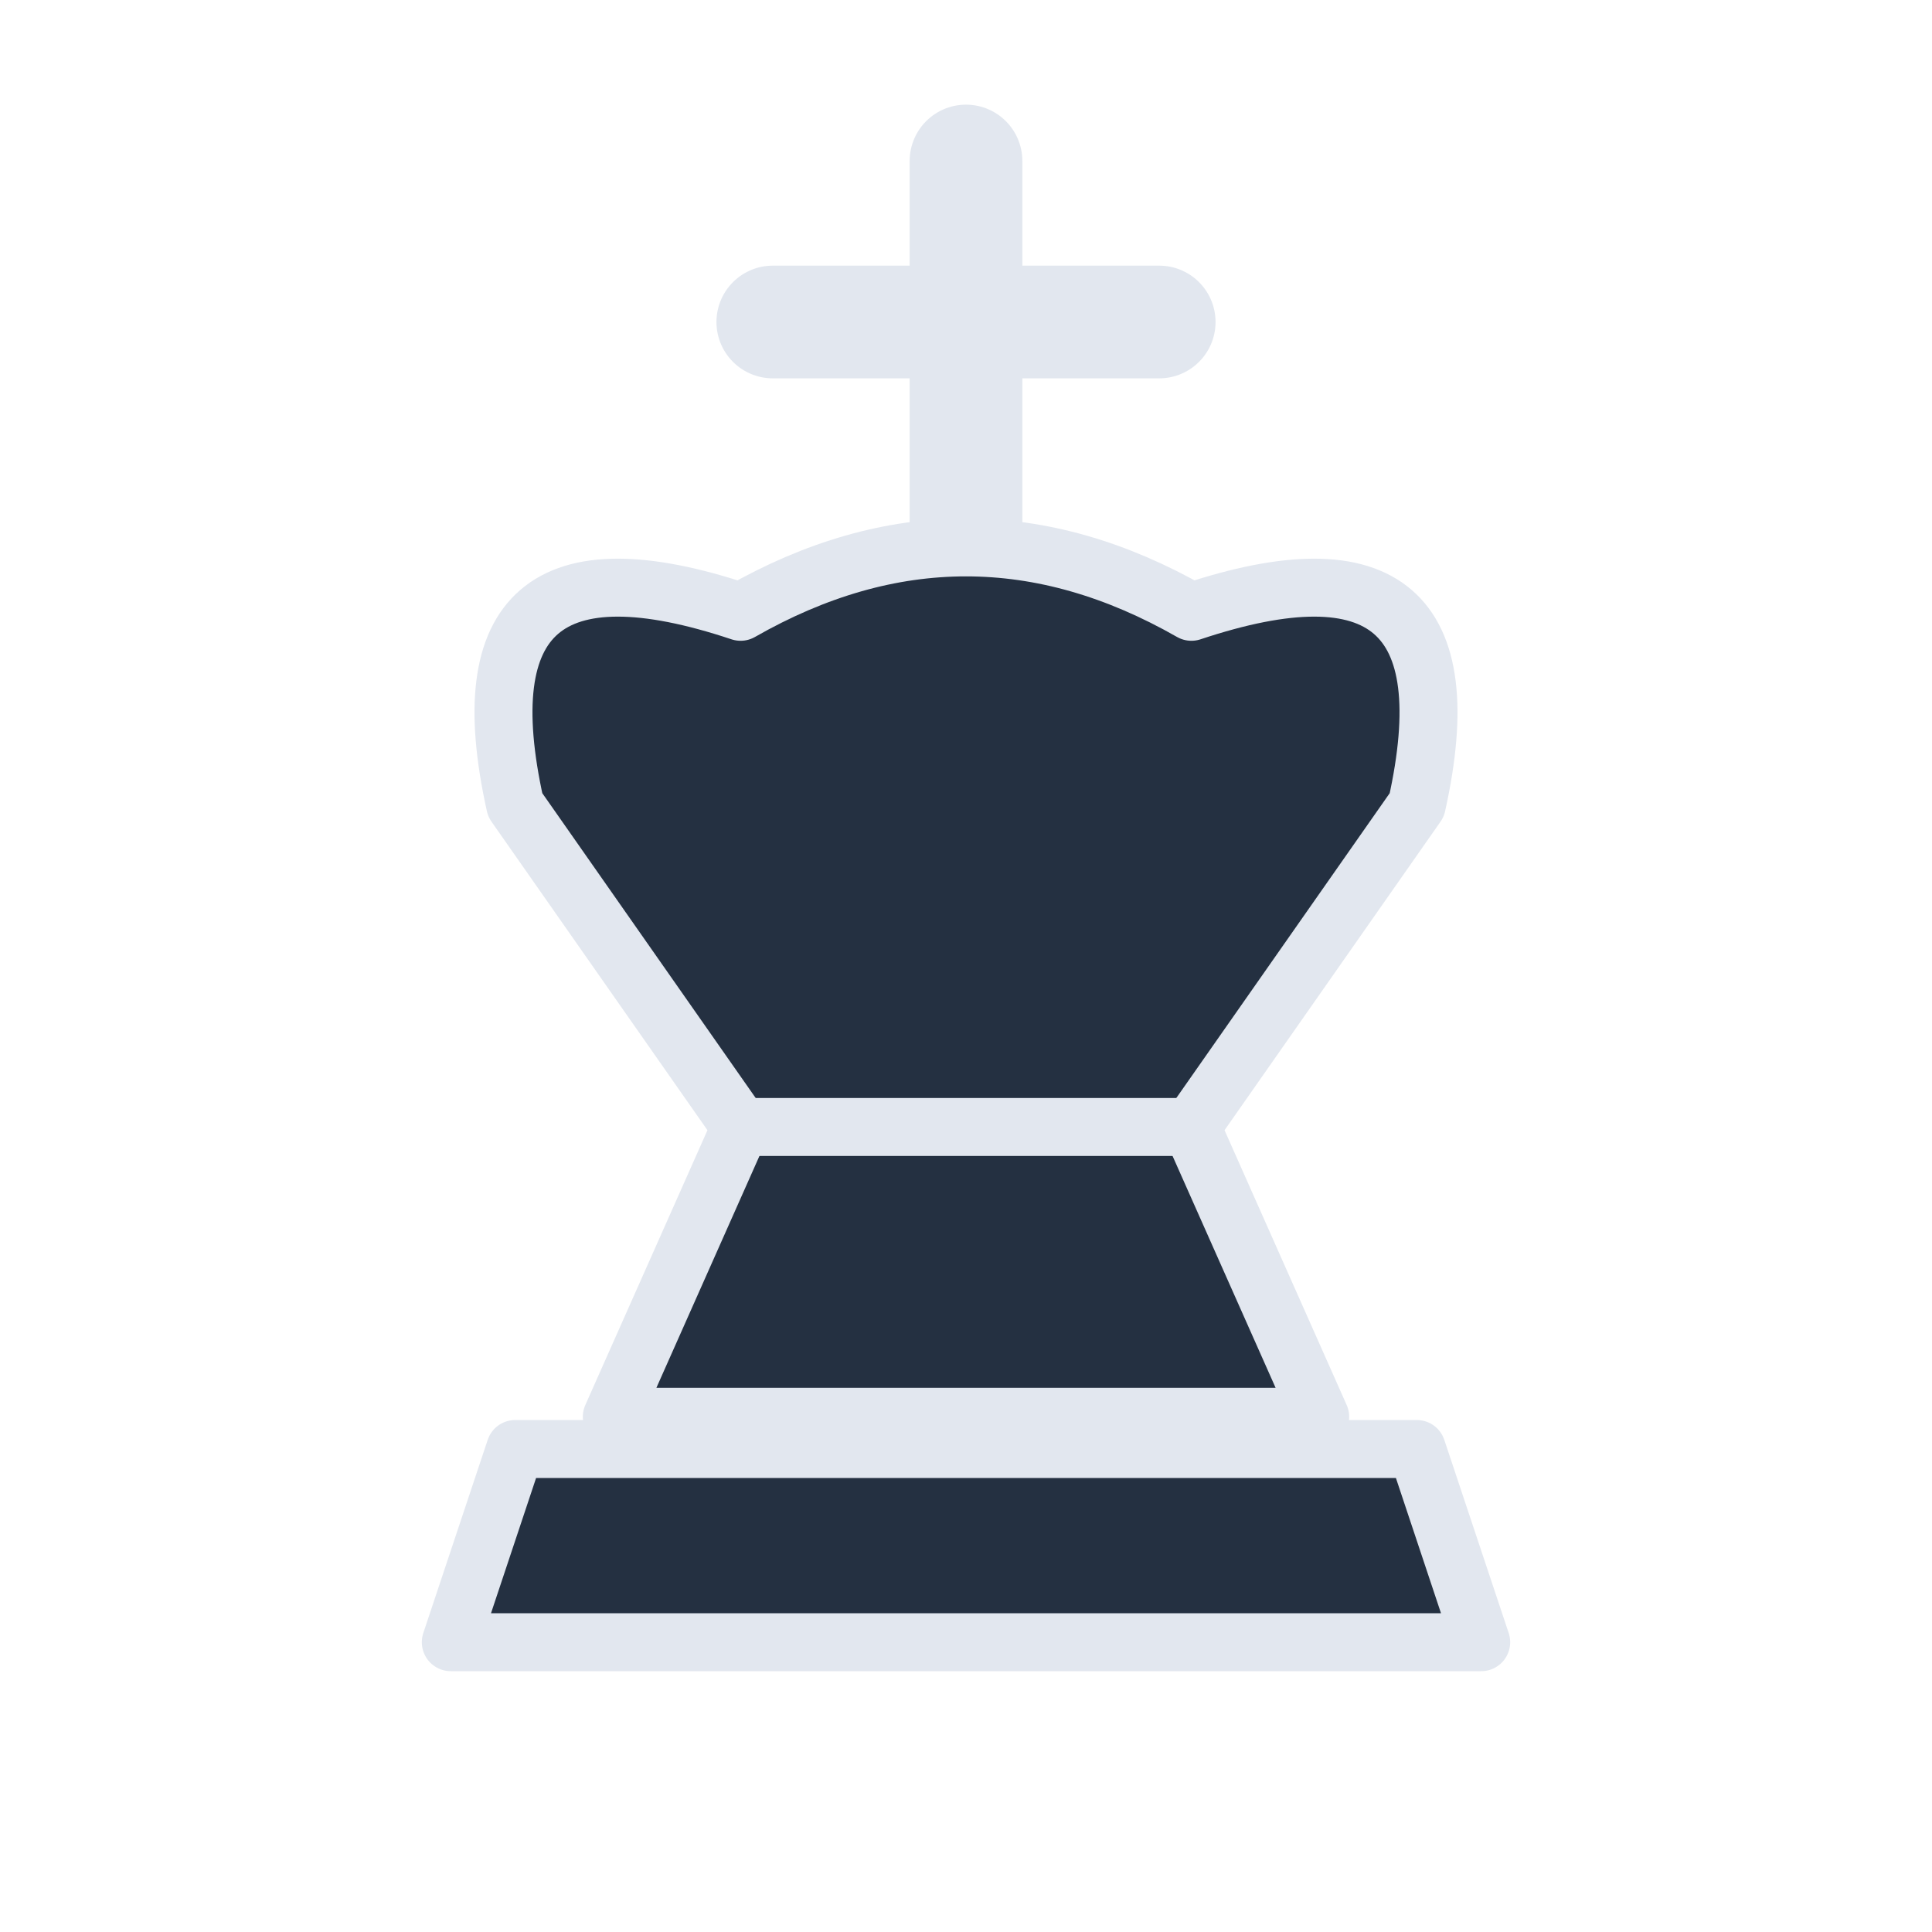
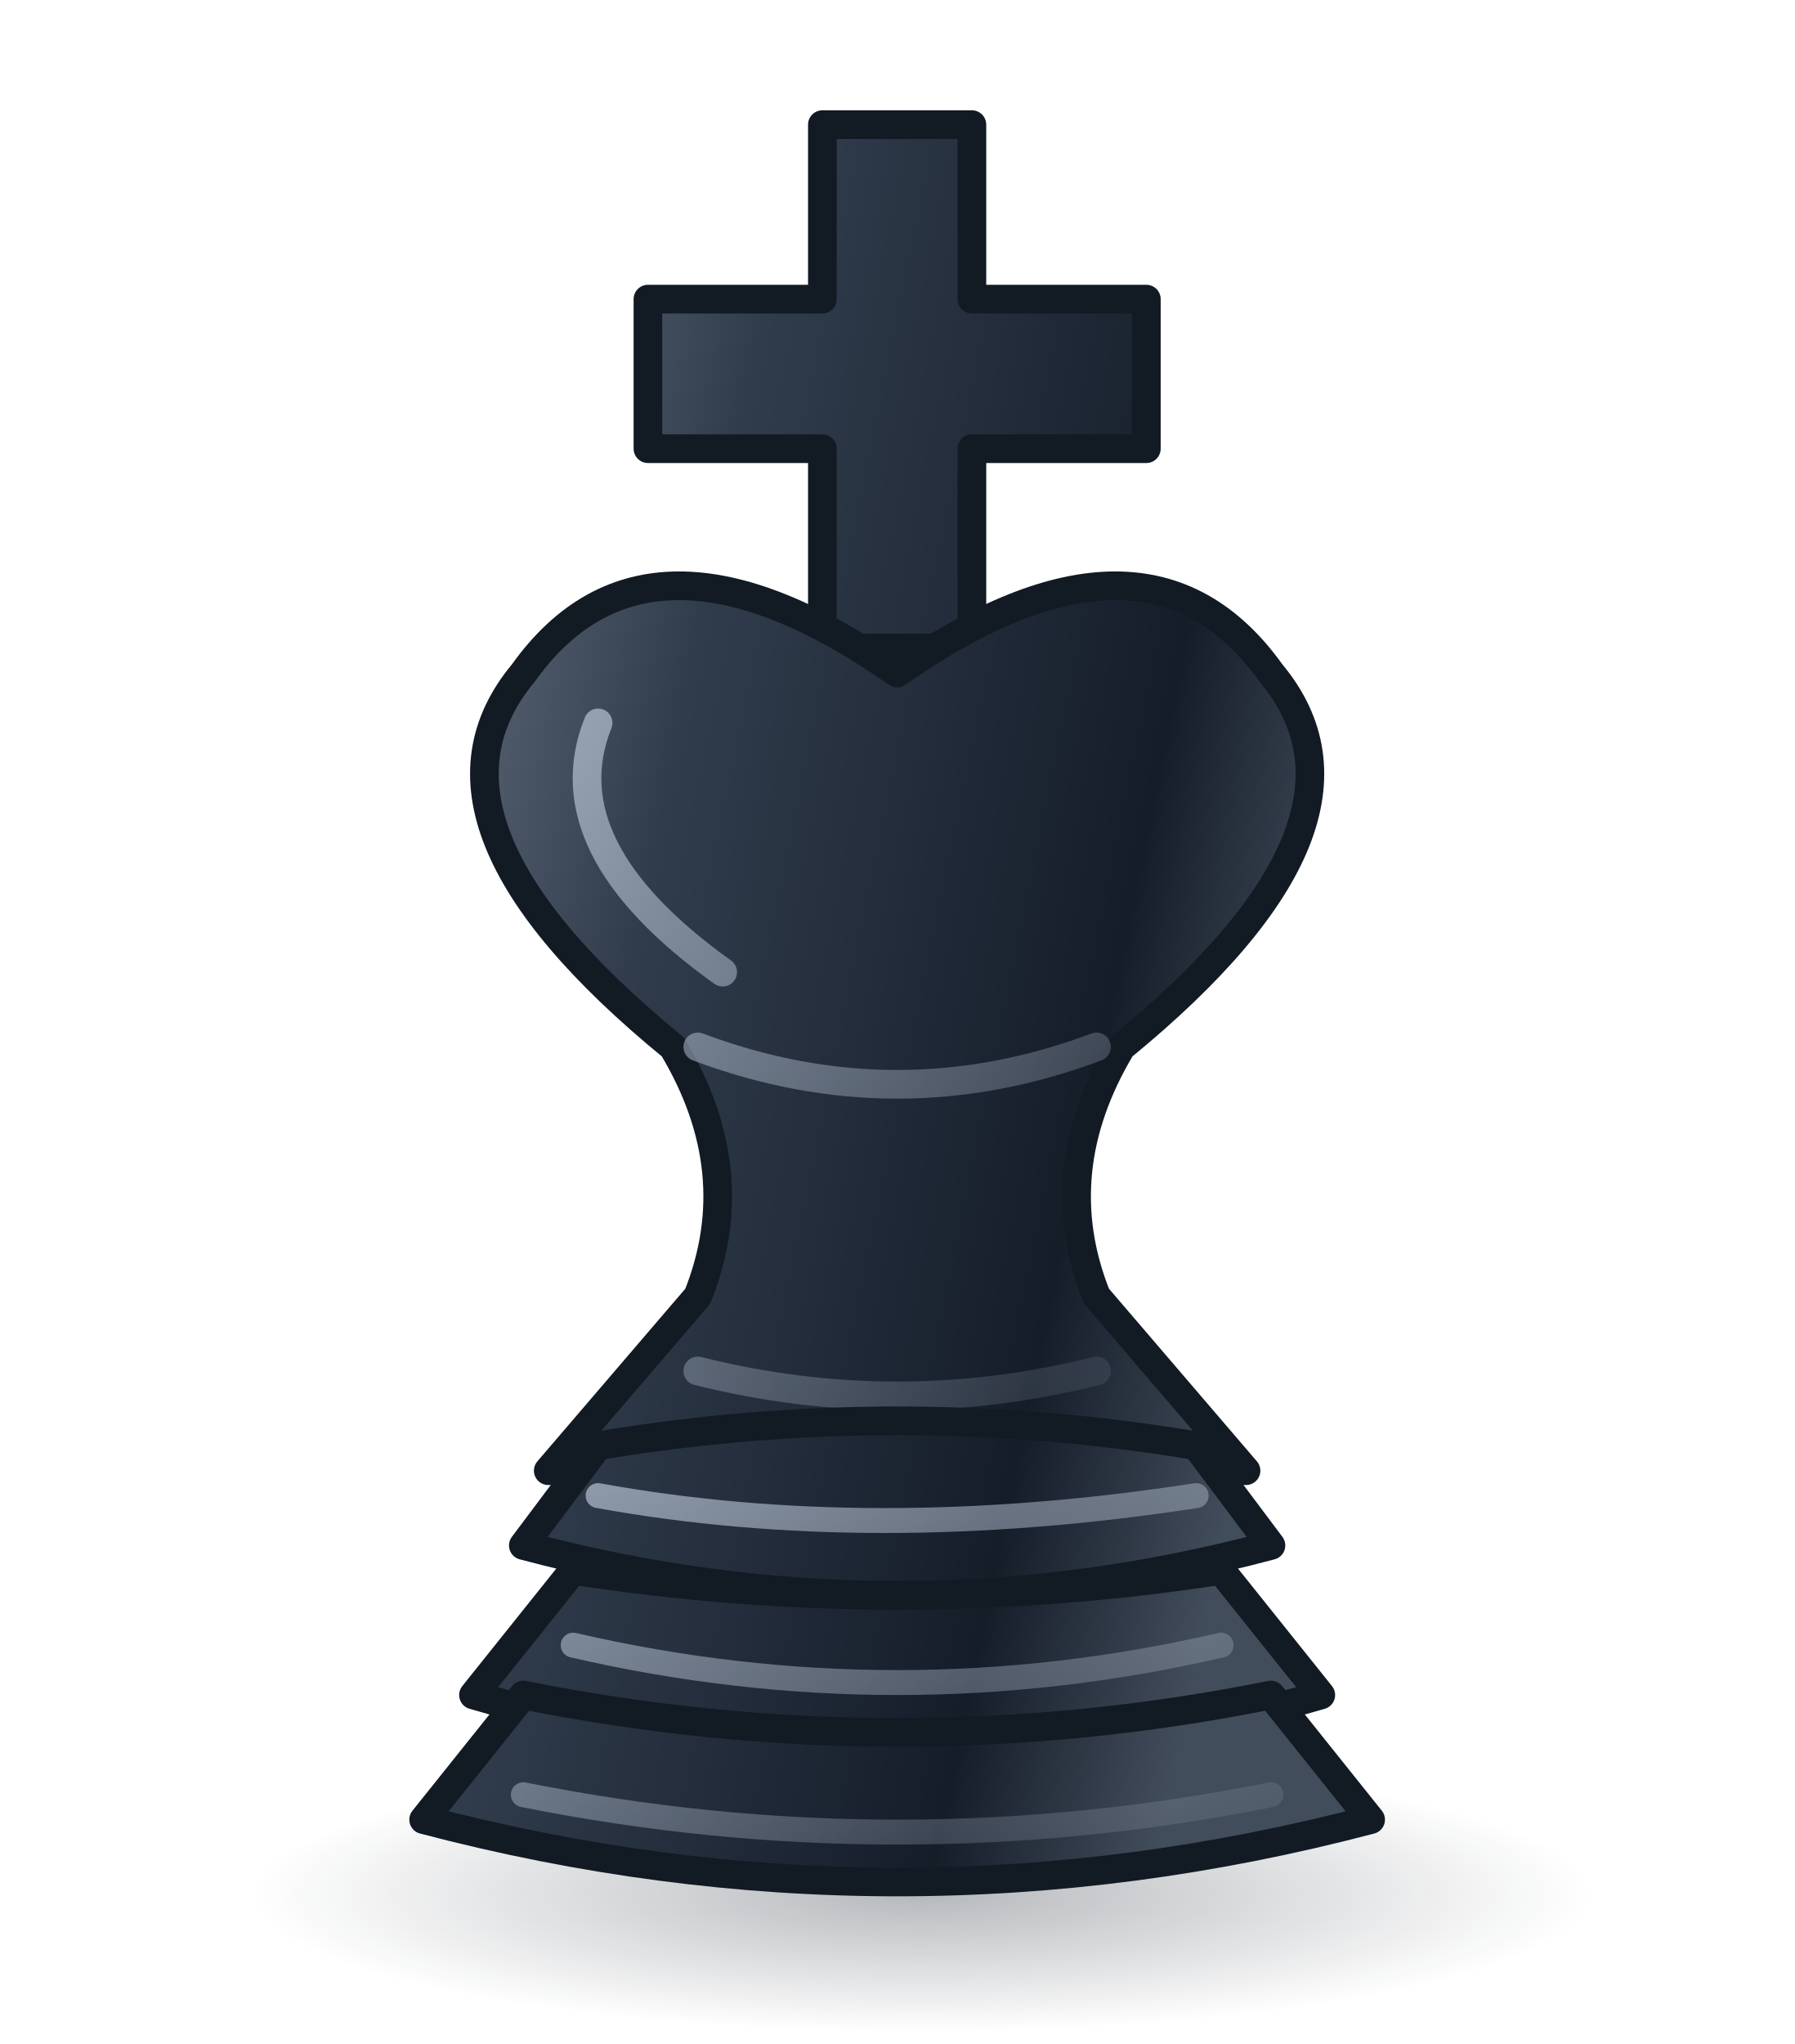
- <svg xmlns="http://www.w3.org/2000/svg" viewBox="0 0 60 60">
-   <g fill="#243041" stroke="#e2e7ef" color="#e2e7ef" stroke-width="1.8" stroke-linejoin="round" stroke-linecap="round">
-     <path d="M30 5 V18 M24 10 H36" fill="none" stroke-width="3.5" />
-     <path d="M23 19 Q14 16 16 25 L23 35 L19 44 H41 L37 35 L44 25 Q46 16 37 19 Q30 15 23 19 Z" />
-     <path d="M23 35 H37" fill="none" />
-     <path d="M16 45 H44 L46 51 H14 Z" />
+ <svg xmlns="http://www.w3.org/2000/svg" viewBox="0 0 72 82">
+   <defs>
+     <linearGradient id="body" x1="17" y1="20" x2="56" y2="28" gradientUnits="userSpaceOnUse">
+       <stop offset="0" stop-color="#626e7c" />
+       <stop offset=".3" stop-color="#303c4c" />
+       <stop offset=".78" stop-color="#151d29" />
+       <stop offset="1" stop-color="#424d5b" />
+     </linearGradient>
+     <radialGradient id="sphere" cx=".32" cy=".25" r=".8">
+       <stop stop-color="#788492" />
+       <stop offset=".55" stop-color="#354252" />
+       <stop offset="1" stop-color="#141d29" />
+     </radialGradient>
+     <linearGradient id="rim" x1="0" y1="0" x2="1" y2="1">
+       <stop stop-color="#a9b5c5" stop-opacity=".8" />
+       <stop offset="1" stop-color="#a9b5c5" stop-opacity=".12" />
+     </linearGradient>
+     <linearGradient id="ink">
+       <stop stop-color="#121a24" />
+       <stop offset="1" stop-color="#121a24" />
+     </linearGradient>
+     <radialGradient id="shadow">
+       <stop stop-color="#0c1420" stop-opacity=".3" />
+       <stop offset="1" stop-color="#0c1420" stop-opacity="0" />
+     </radialGradient>
+   </defs>
+   <ellipse cx="37" cy="76" rx="27" ry="5.5" fill="url(#shadow)" />
+   <g fill="url(#body)" stroke="#121a24" stroke-width="1.15" stroke-linejoin="round" stroke-linecap="round">
+     <path d="M33 5 H39 V12 H46 V18 H39 V26 H33 V18 H26 V12 H33 Z" />
+     <path d="M36 27 Q26 20 21 27 Q16 33 27 42 Q30 47 28 52 L22 59 H50 L44 52 Q42 47 45 42 Q56 33 51 27 Q46 20 36 27 Z" />
+     <path d="M24 29 Q22 34 29 39 M28 42 Q36 45 44 42 M28 55 Q36 57 44 55" fill="none" stroke="url(#rim)" />
+     <path d="M24 58 Q36 56 48 58 L51 62 Q36 66 21 62 Z" />
+     <path d="M23 63 Q36 65 49 63 L53 68 Q36 73 19 68 Z" />
+     <path d="M21 68 Q36 71 51 68 L55 73 Q36 78 17 73 Z" />
+     <path d="M24 60 Q35 62 48 60 M23 66 Q36 69 49 66 M21 72 Q36 75 51 72" fill="none" stroke="url(#rim)" stroke-width="1" />
  </g>
</svg>
